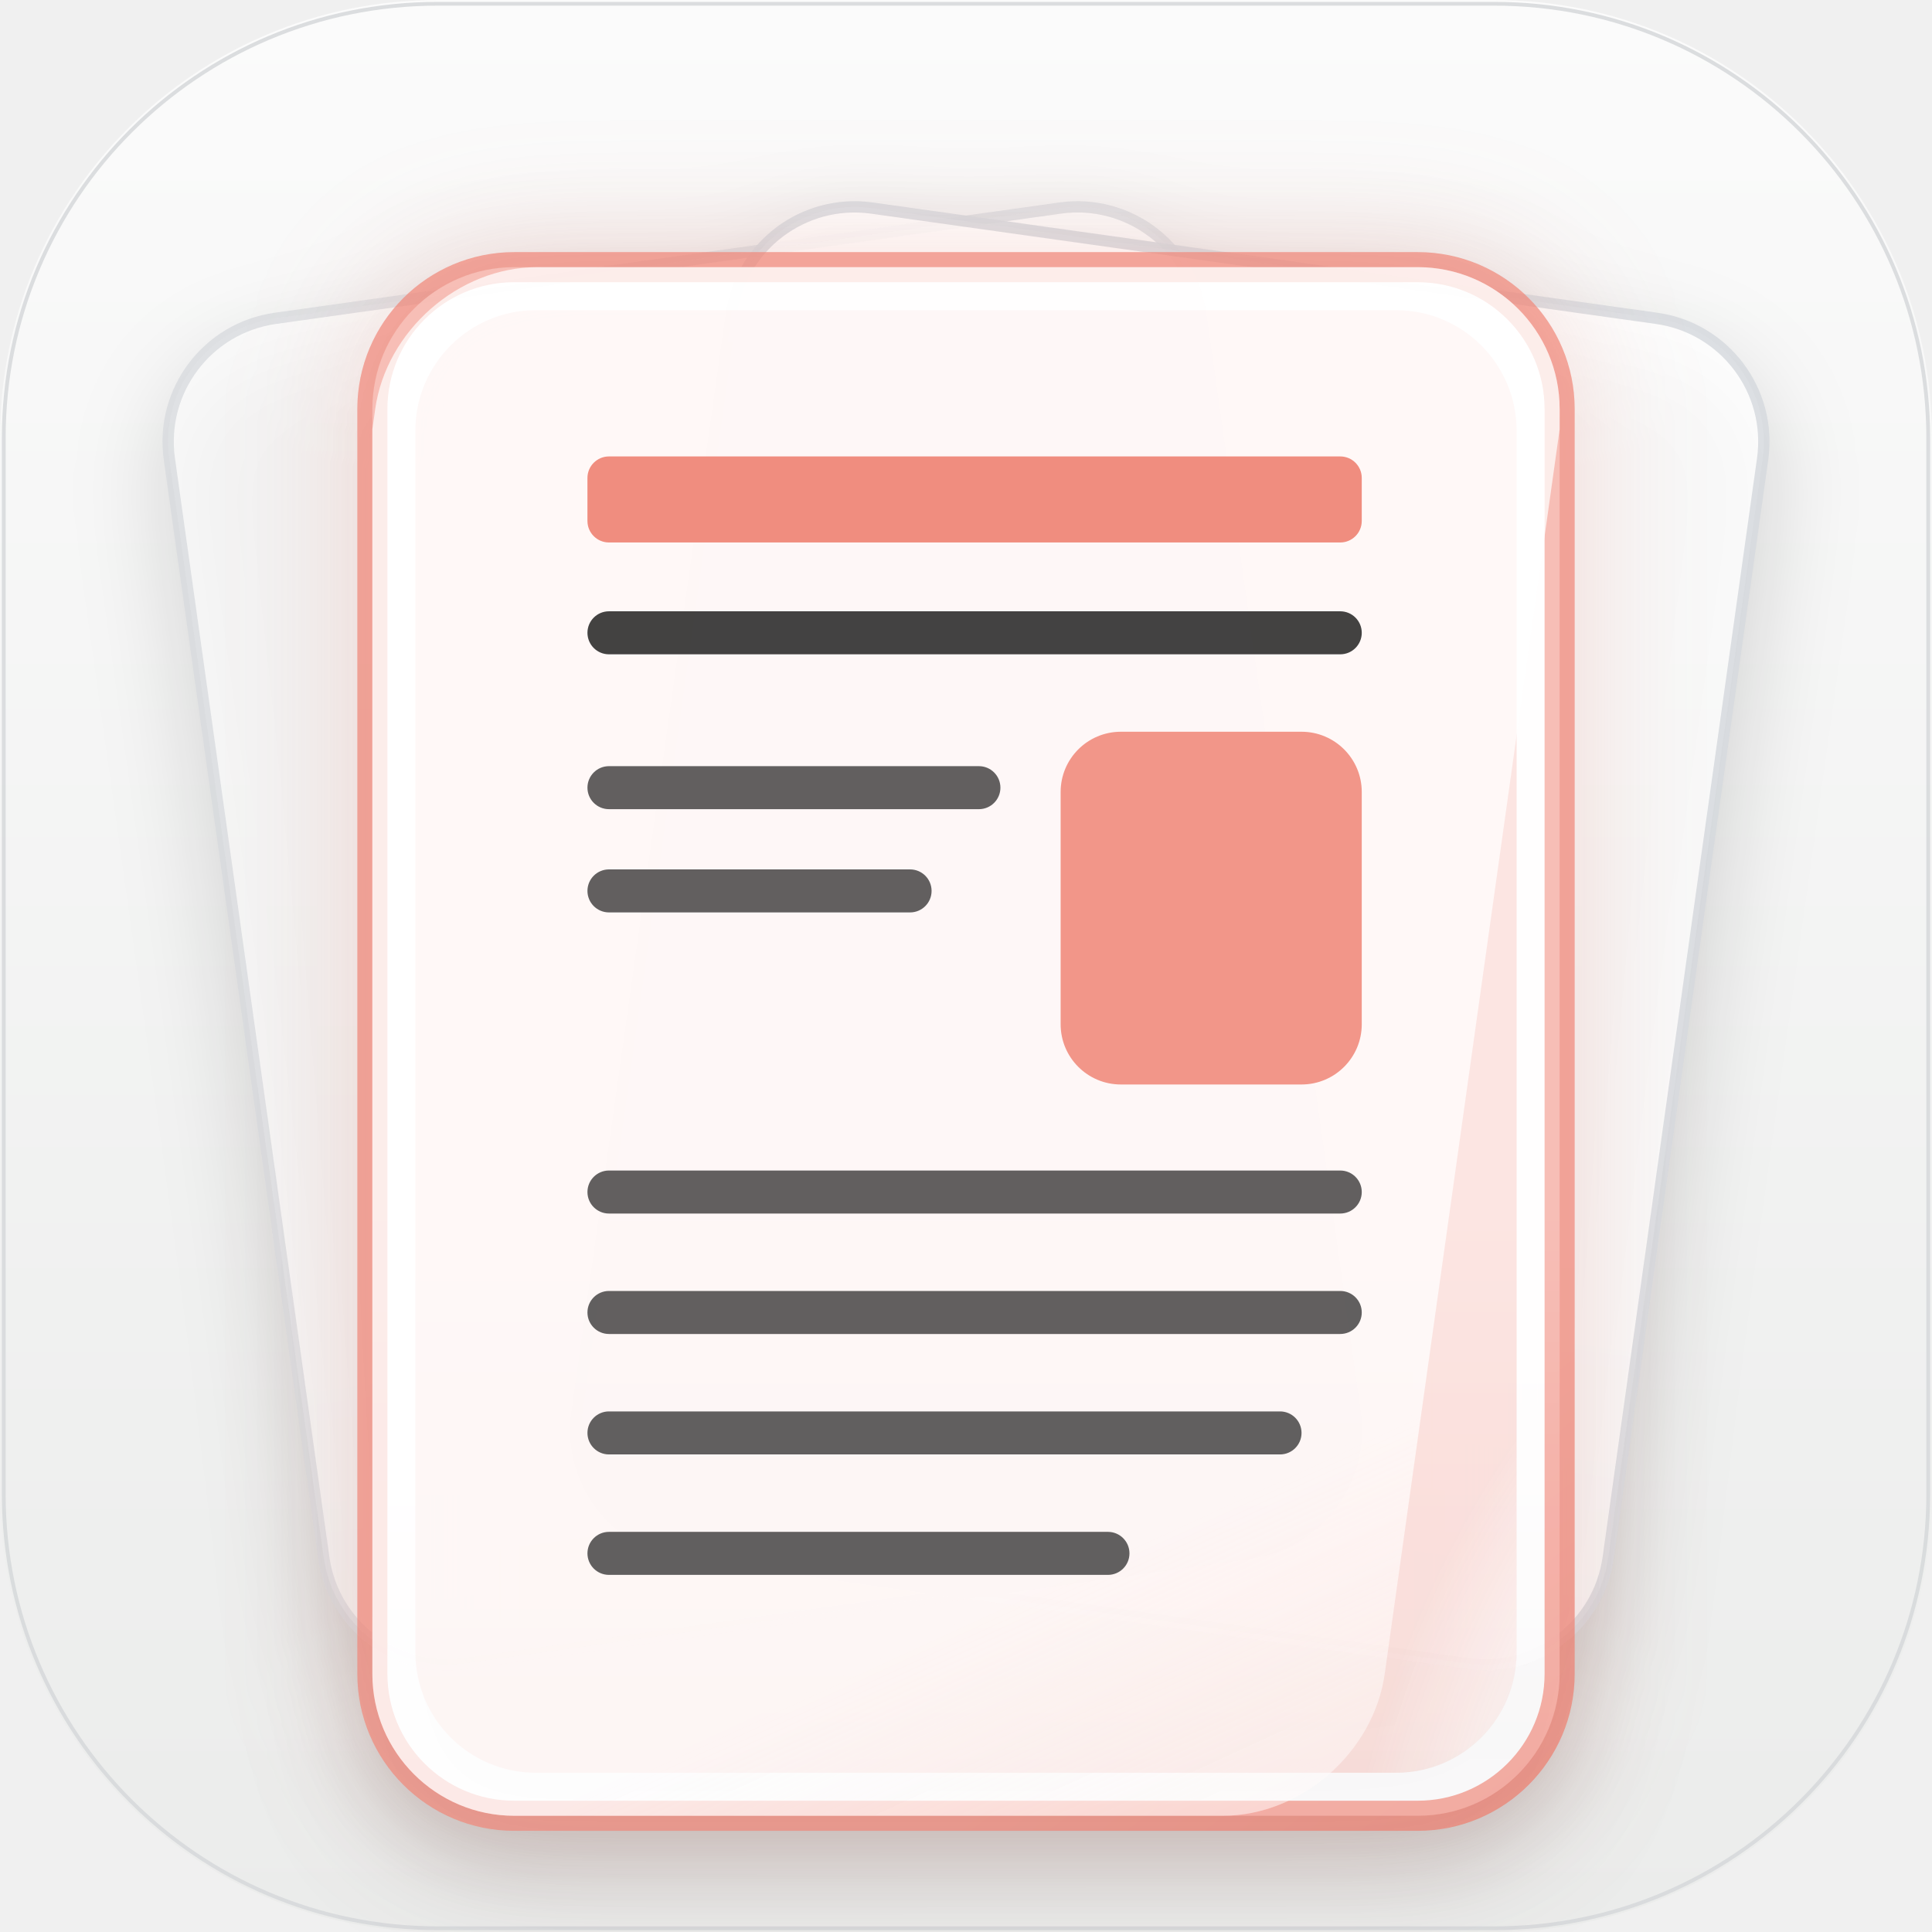
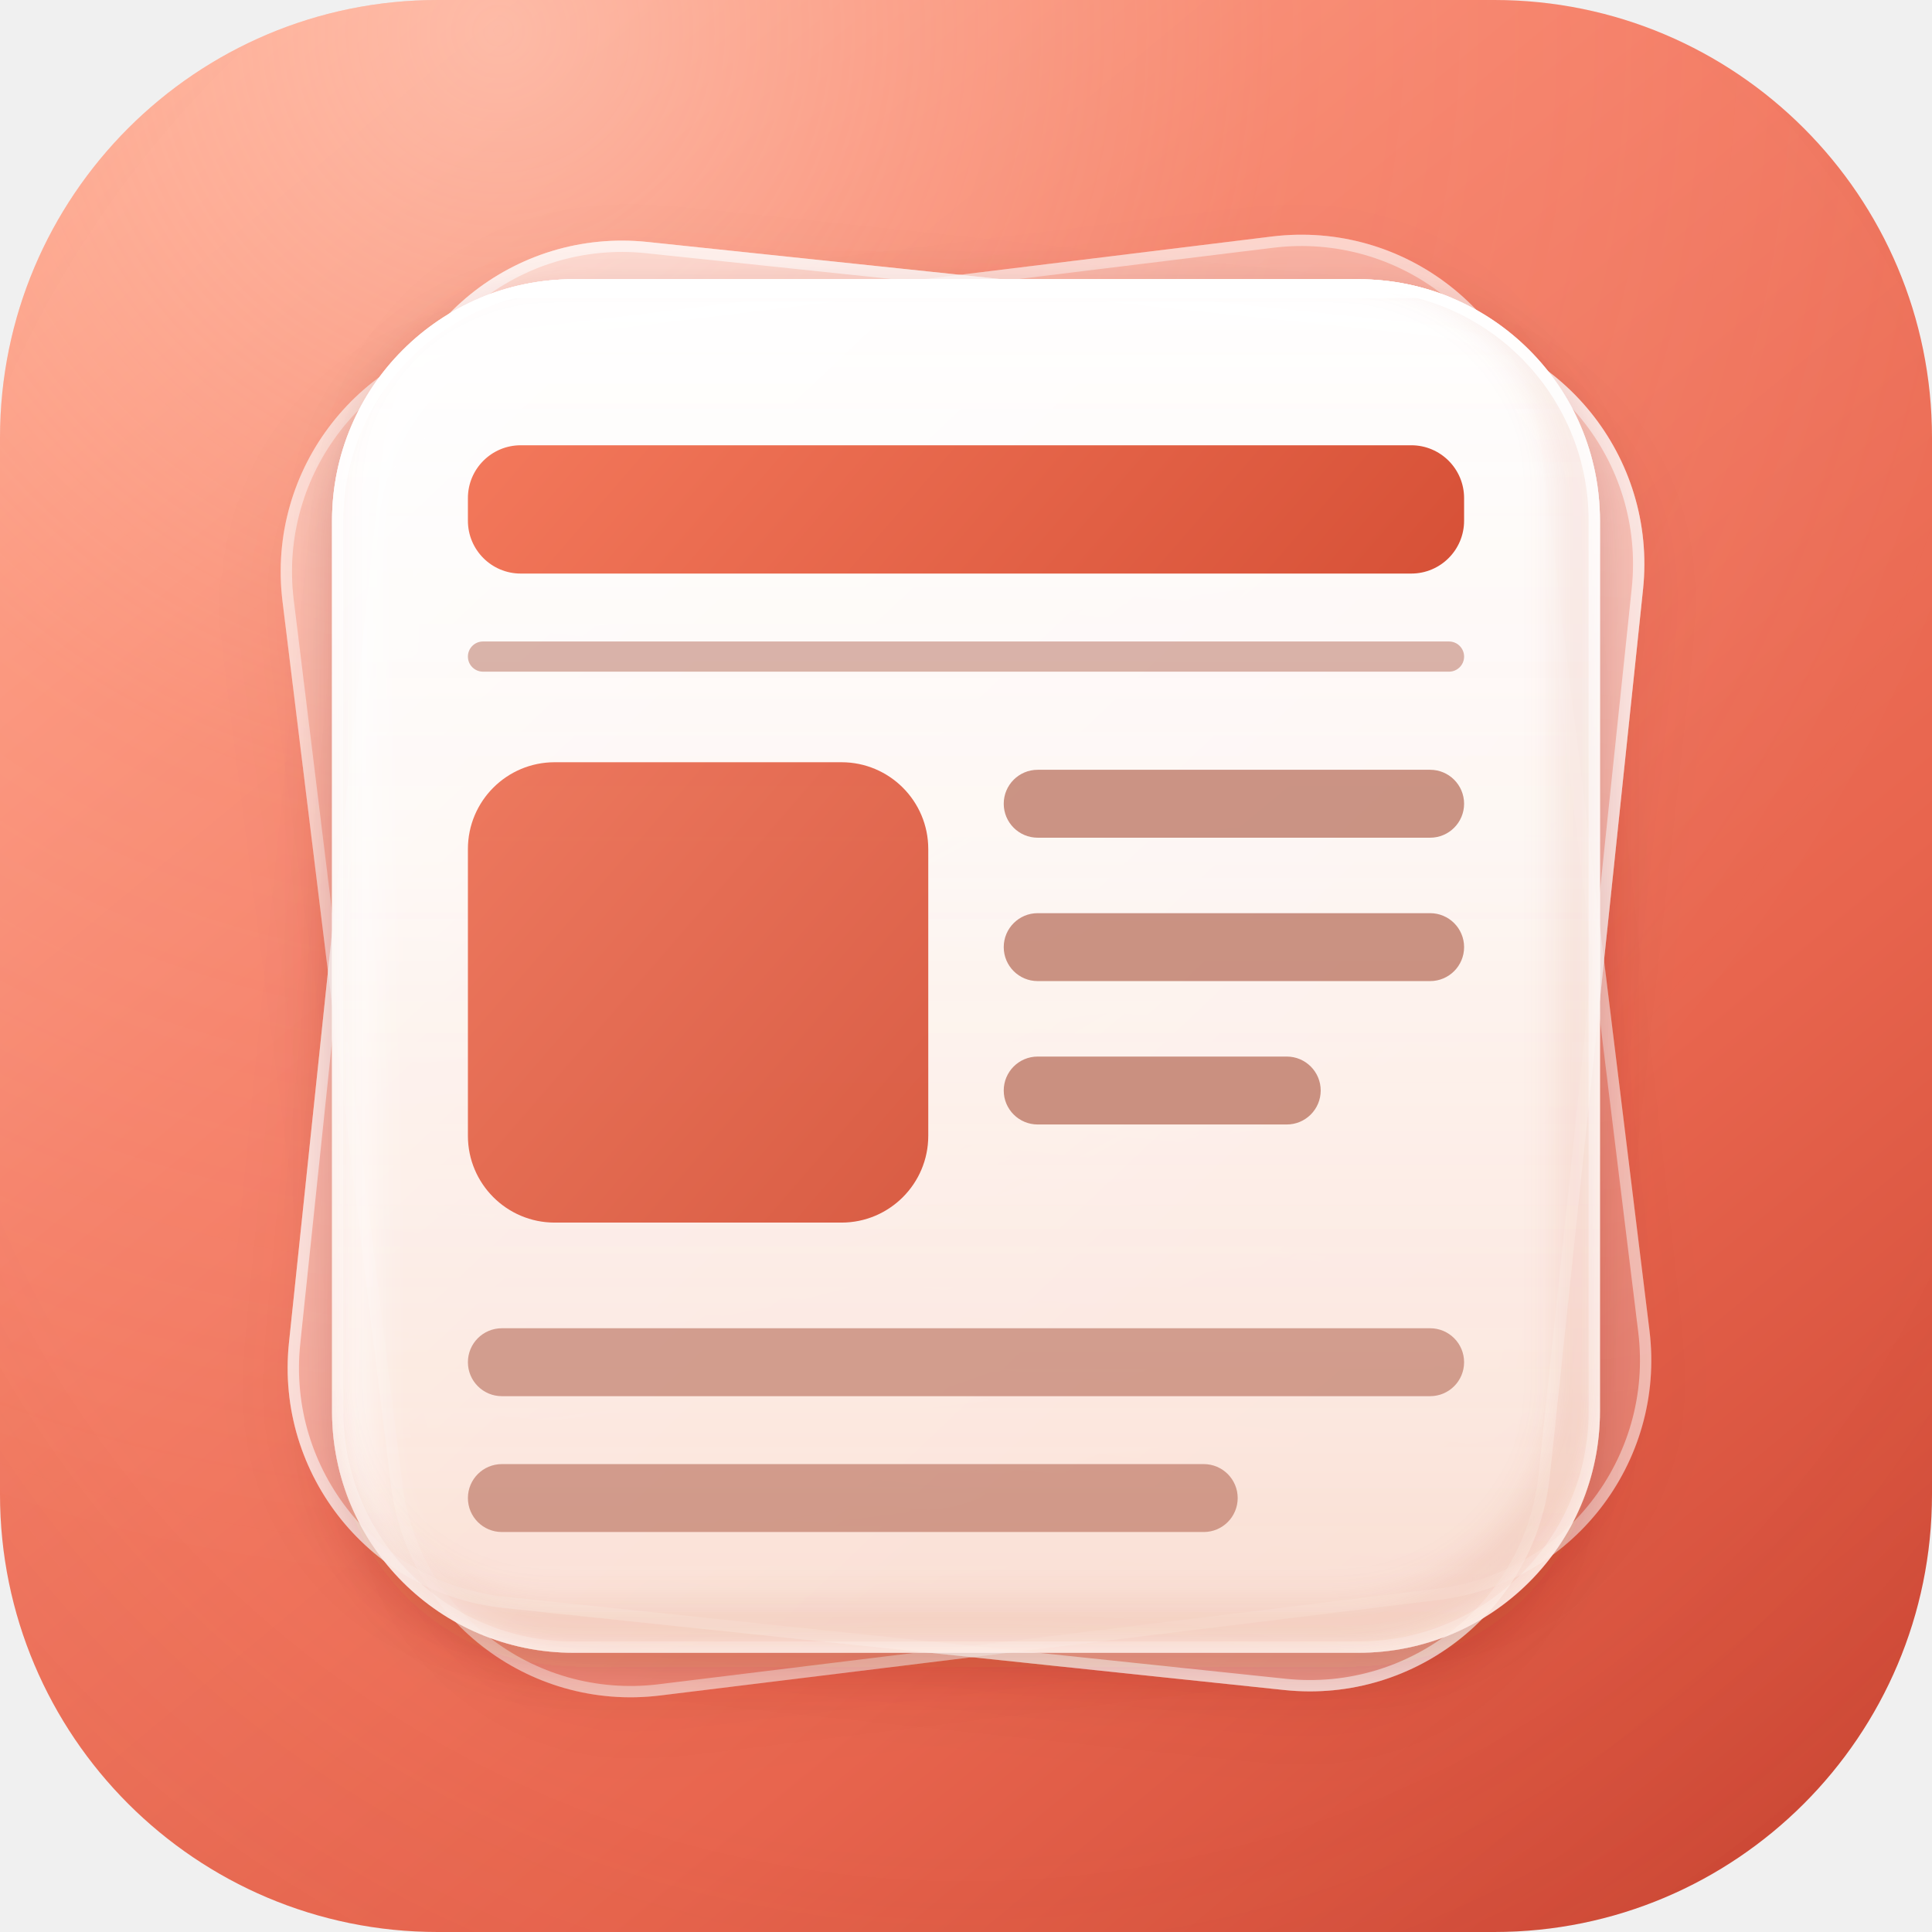
<svg xmlns="http://www.w3.org/2000/svg" width="512" height="512" viewBox="0 0 512 512" fill="none">
  <defs>
-     <linearGradient id="bg" x1="256" y1="0" x2="256" y2="512" gradientUnits="userSpaceOnUse">
-       <stop offset="0" stop-color="#fbfbfb" />
-       <stop offset="1" stop-color="#ebeceb" />
+     <linearGradient id="bgBase" x1="46" y1="0" x2="470" y2="512" gradientUnits="userSpaceOnUse">
+       <stop offset="0" stop-color="#FFA48A" />
+       <stop offset="0.35" stop-color="#F57E66" />
+       <stop offset="0.7" stop-color="#E8654E" />
+       <stop offset="1" stop-color="#CE4835" />
    </linearGradient>
-     <linearGradient id="amber" x1="118" y1="86" x2="356" y2="390" gradientUnits="userSpaceOnUse">
-       <stop offset="0" stop-color="#F0887A" />
-       <stop offset="0.5" stop-color="#E8705F" />
-       <stop offset="1" stop-color="#C05040" />
+     <radialGradient id="bgBloom" cx="0.26" cy="0.02" r="0.8">
+       <stop offset="0" stop-color="#FFEBE0" stop-opacity="0.4" />
+       <stop offset="0.5" stop-color="#FFC8B4" stop-opacity="0.11" />
+       <stop offset="1" stop-color="#FFFFFF" stop-opacity="0" />
+     </radialGradient>
+     <radialGradient id="bgVignette" cx="0.5" cy="0.42" r="0.82">
+       <stop offset="0.65" stop-color="#8A2716" stop-opacity="0" />
+       <stop offset="1" stop-color="#8A2716" stop-opacity="0.1" />
+     </radialGradient>
+     <linearGradient id="glassBody" x1="256" y1="74" x2="256" y2="438" gradientUnits="userSpaceOnUse">
+       <stop offset="0" stop-color="#FFFFFF" stop-opacity="0.98" />
+       <stop offset="0.4" stop-color="#FFFAF7" stop-opacity="0.94" />
+       <stop offset="0.78" stop-color="#FFF0E8" stop-opacity="0.89" />
+       <stop offset="1" stop-color="#FFE7DC" stop-opacity="0.86" />
    </linearGradient>
-     <linearGradient id="paper" x1="256" y1="74" x2="256" y2="420" gradientUnits="userSpaceOnUse">
-       <stop offset="0" stop-color="#ffffff" />
-       <stop offset="1" stop-color="#f1f2f4" />
+     <radialGradient id="specular" cx="0.34" cy="-0.04" r="0.6">
+       <stop offset="0" stop-color="#FFFFFF" stop-opacity="0.95" />
+       <stop offset="0.55" stop-color="#FFFFFF" stop-opacity="0.28" />
+       <stop offset="1" stop-color="#FFFFFF" stop-opacity="0" />
+     </radialGradient>
+     <linearGradient id="sweep" x1="96" y1="82" x2="348" y2="348" gradientUnits="userSpaceOnUse">
+       <stop offset="0" stop-color="#FFFFFF" stop-opacity="0.5" />
+       <stop offset="0.42" stop-color="#FFFFFF" stop-opacity="0.1" />
+       <stop offset="1" stop-color="#FFFFFF" stop-opacity="0" />
    </linearGradient>
-     <linearGradient id="paperSoft" x1="256" y1="82" x2="256" y2="410" gradientUnits="userSpaceOnUse">
-       <stop offset="0" stop-color="#fdfdfd" />
-       <stop offset="1" stop-color="#eef0f2" />
+     <radialGradient id="caustic" cx="0.5" cy="1.02" r="0.62">
+       <stop offset="0" stop-color="#FF5F3C" stop-opacity="0.28" />
+       <stop offset="0.6" stop-color="#FF7050" stop-opacity="0.08" />
+       <stop offset="1" stop-color="#FF7050" stop-opacity="0" />
+     </radialGradient>
+     <linearGradient id="rim" x1="256" y1="74" x2="256" y2="438" gradientUnits="userSpaceOnUse">
+       <stop offset="0" stop-color="#FFFFFF" stop-opacity="1" />
+       <stop offset="0.35" stop-color="#FFFFFF" stop-opacity="0.4" />
+       <stop offset="1" stop-color="#FFFFFF" stop-opacity="0.2" />
    </linearGradient>
-     <linearGradient id="frontSheen" x1="170" y1="70" x2="318" y2="372" gradientUnits="userSpaceOnUse">
-       <stop offset="0" stop-color="#ffffff" stop-opacity="0.72" />
-       <stop offset="0.26" stop-color="#fffaf8" stop-opacity="0.48" />
-       <stop offset="0.56" stop-color="#ffd9cf" stop-opacity="0.16" />
-       <stop offset="1" stop-color="#ffffff" stop-opacity="0" />
+     <linearGradient id="ink" x1="124" y1="110" x2="390" y2="340" gradientUnits="userSpaceOnUse">
+       <stop offset="0" stop-color="#F4795C" />
+       <stop offset="1" stop-color="#C63A22" />
    </linearGradient>
-     <linearGradient id="frontGlass" x1="256" y1="40" x2="256" y2="374" gradientUnits="userSpaceOnUse">
-       <stop offset="0" stop-color="#ffffff" stop-opacity="0.24" />
-       <stop offset="0.18" stop-color="#ffffff" stop-opacity="0.14" />
-       <stop offset="1" stop-color="#ffffff" stop-opacity="0.04" />
+     <linearGradient id="sheet2" x1="256" y1="74" x2="256" y2="438" gradientUnits="userSpaceOnUse">
+       <stop offset="0" stop-color="#FFFFFF" stop-opacity="0.56" />
+       <stop offset="1" stop-color="#FFFFFF" stop-opacity="0.34" />
    </linearGradient>
-     <radialGradient id="frontInnerGlow" cx="0" cy="0" r="1" gradientUnits="userSpaceOnUse" gradientTransform="translate(256 238) rotate(90) scale(220 172)">
-       <stop offset="0.58" stop-color="#ffffff" stop-opacity="0" />
-       <stop offset="0.82" stop-color="#F4A093" stop-opacity="0.12" />
-       <stop offset="1" stop-color="#E8705F" stop-opacity="0.24" />
-     </radialGradient>
-     <clipPath id="frontPageClip">
-       <rect x="-138" y="-180" width="276" height="360" rx="33" />
+     <linearGradient id="sheet3" x1="256" y1="74" x2="256" y2="438" gradientUnits="userSpaceOnUse">
+       <stop offset="0" stop-color="#FFFFFF" stop-opacity="0.36" />
+       <stop offset="1" stop-color="#FFFFFF" stop-opacity="0.2" />
+     </linearGradient>
+     <clipPath id="cardClip">
+       <rect x="88" y="74" width="336" height="364" rx="64" />
    </clipPath>
-     <filter id="shadow" x="-30%" y="-30%" width="160%" height="180%" color-interpolation-filters="sRGB">
-       <feGaussianBlur in="SourceAlpha" stdDeviation="12" />
-       <feOffset dy="10" />
-       <feComponentTransfer>
-         <feFuncA type="linear" slope="0.18" />
-       </feComponentTransfer>
-       <feMerge>
-         <feMergeNode />
-         <feMergeNode in="SourceGraphic" />
-       </feMerge>
+     <filter id="softBlur" x="-25%" y="-25%" width="150%" height="150%" color-interpolation-filters="sRGB">
+       <feGaussianBlur stdDeviation="5" />
    </filter>
-     <filter id="frontGlow" x="-45%" y="-45%" width="190%" height="210%" color-interpolation-filters="sRGB">
-       <feGaussianBlur stdDeviation="16" />
+     <filter id="cardShadow" x="-45%" y="-45%" width="190%" height="210%" color-interpolation-filters="sRGB">
+       <feDropShadow dx="0" dy="26" stdDeviation="22" flood-color="#7C2313" flood-opacity="0.34" />
+       <feDropShadow dx="0" dy="5" stdDeviation="6" flood-color="#7C2313" flood-opacity="0.2" />
+     </filter>
+     <filter id="sheetShadow" x="-40%" y="-40%" width="180%" height="200%" color-interpolation-filters="sRGB">
+       <feDropShadow dx="0" dy="8" stdDeviation="10" flood-color="#7C2313" flood-opacity="0.16" />
    </filter>
  </defs>
-   <rect width="512" height="512" rx="116" fill="url(#bg)" />
-   <rect x="1" y="1" width="510" height="510" rx="115" stroke="#d6d8db" stroke-opacity="0.85" />
-   <g transform="translate(256 258)" filter="url(#shadow)">
-     <rect x="-138" y="-180" width="276" height="360" rx="33" fill="url(#paperSoft)" fill-opacity="0.74" stroke="#d7dade" stroke-opacity="0.74" stroke-width="3" transform="translate(-54 -10) rotate(-8)" />
-     <rect x="-138" y="-180" width="276" height="360" rx="33" fill="url(#paper)" fill-opacity="0.82" stroke="#d6dade" stroke-opacity="0.84" stroke-width="3" transform="translate(54 -10) rotate(8)" />
-     <g transform="translate(0 18) scale(1.14)">
-       <rect x="-138" y="-180" width="276" height="360" rx="33" fill="#E8705F" fill-opacity="0.26" filter="url(#frontGlow)" />
-       <rect x="-138" y="-180" width="276" height="360" rx="33" fill="url(#paper)" fill-opacity="0.94" stroke="url(#amber)" stroke-opacity="0.72" stroke-width="7" />
-       <rect x="-128" y="-170" width="256" height="340" rx="28" fill="url(#frontInnerGlow)" />
-       <rect x="-138" y="-180" width="276" height="360" rx="33" fill="url(#frontGlass)" />
-       <g clip-path="url(#frontPageClip)">
-         <rect x="-138" y="-180" width="276" height="360" rx="33" fill="url(#frontSheen)" transform="skewX(-8) translate(-20 0)" />
-       </g>
-       <g>
-         <rect x="-88" y="-136" width="180" height="20" rx="5" fill="url(#amber)" fill-opacity="0.96" />
-         <rect x="-88" y="-100" width="180" height="10" rx="5" fill="#1a1a1a" fill-opacity="0.82" />
-         <rect x="-88" y="-64" width="96" height="10" rx="5" fill="#1a1a1a" fill-opacity="0.68" />
-         <rect x="-88" y="-40" width="80" height="10" rx="5" fill="#1a1a1a" fill-opacity="0.68" />
-         <rect x="22" y="-72" width="70" height="82" rx="14" fill="url(#amber)" fill-opacity="0.88" />
-         <rect x="-88" y="30" width="180" height="10" rx="5" fill="#1a1a1a" fill-opacity="0.68" />
-         <rect x="-88" y="58" width="180" height="10" rx="5" fill="#1a1a1a" fill-opacity="0.68" />
-         <rect x="-88" y="86" width="166" height="10" rx="5" fill="#1a1a1a" fill-opacity="0.68" />
-         <rect x="-88" y="114" width="126" height="10" rx="5" fill="#1a1a1a" fill-opacity="0.68" />
-       </g>
-     </g>
+   <rect width="512" height="512" rx="116" fill="url(#bgBase)" />
+   <rect width="512" height="512" rx="116" fill="url(#bgBloom)" />
+   <rect width="512" height="512" rx="116" fill="url(#bgVignette)" />
+   <g filter="url(#sheetShadow)">
+     <rect x="88" y="74" width="336" height="364" rx="64" fill="url(#sheet3)" transform="rotate(-7 256 256)" />
  </g>
+   <rect x="89.5" y="75.5" width="333" height="361" rx="62.5" fill="none" stroke="#FFFFFF" stroke-opacity="0.45" stroke-width="3" transform="rotate(-7 256 256)" />
+   <g filter="url(#sheetShadow)">
+     <rect x="88" y="74" width="336" height="364" rx="64" fill="url(#sheet2)" transform="rotate(6 256 256)" />
+   </g>
+   <rect x="89.5" y="75.5" width="333" height="361" rx="62.5" fill="none" stroke="#FFFFFF" stroke-opacity="0.6" stroke-width="3" transform="rotate(6 256 256)" />
+   <g filter="url(#cardShadow)">
+     <rect x="88" y="74" width="336" height="364" rx="64" fill="url(#glassBody)" />
+   </g>
+   <g clip-path="url(#cardClip)">
+     <ellipse cx="256" cy="452" rx="235" ry="130" fill="url(#caustic)" />
+     <ellipse cx="204" cy="50" rx="270" ry="160" fill="url(#specular)" />
+     <rect x="88" y="74" width="336" height="364" fill="url(#sweep)" />
+     <rect x="94" y="80" width="336" height="364" rx="64" fill="none" stroke="#FFFFFF" stroke-opacity="0.85" stroke-width="7" filter="url(#softBlur)" />
+     <rect x="82" y="66" width="336" height="364" rx="64" fill="none" stroke="#C44A2A" stroke-opacity="0.15" stroke-width="8" filter="url(#softBlur)" />
+     <rect x="88" y="74" width="336" height="5" fill="#FFFFFF" fill-opacity="0.9" />
+   </g>
+   <rect x="89.5" y="75.5" width="333" height="361" rx="62.5" fill="none" stroke="url(#rim)" stroke-width="3" />
+   <rect x="124" y="118" width="264" height="34" rx="14" fill="url(#ink)" />
+   <rect x="124" y="170" width="264" height="8" rx="4" fill="#A8503A" fill-opacity="0.42" />
+   <rect x="124" y="202" width="122" height="122" rx="23" fill="url(#ink)" fill-opacity="0.92" />
+   <rect x="266" y="204" width="122" height="18" rx="9" fill="#A8503A" fill-opacity="0.6" />
+   <rect x="266" y="242" width="122" height="18" rx="9" fill="#A8503A" fill-opacity="0.6" />
+   <rect x="266" y="280" width="84" height="18" rx="9" fill="#A8503A" fill-opacity="0.6" />
+   <rect x="124" y="352" width="264" height="18" rx="9" fill="#A8503A" fill-opacity="0.5" />
+   <rect x="124" y="388" width="204" height="18" rx="9" fill="#A8503A" fill-opacity="0.5" />
</svg>
